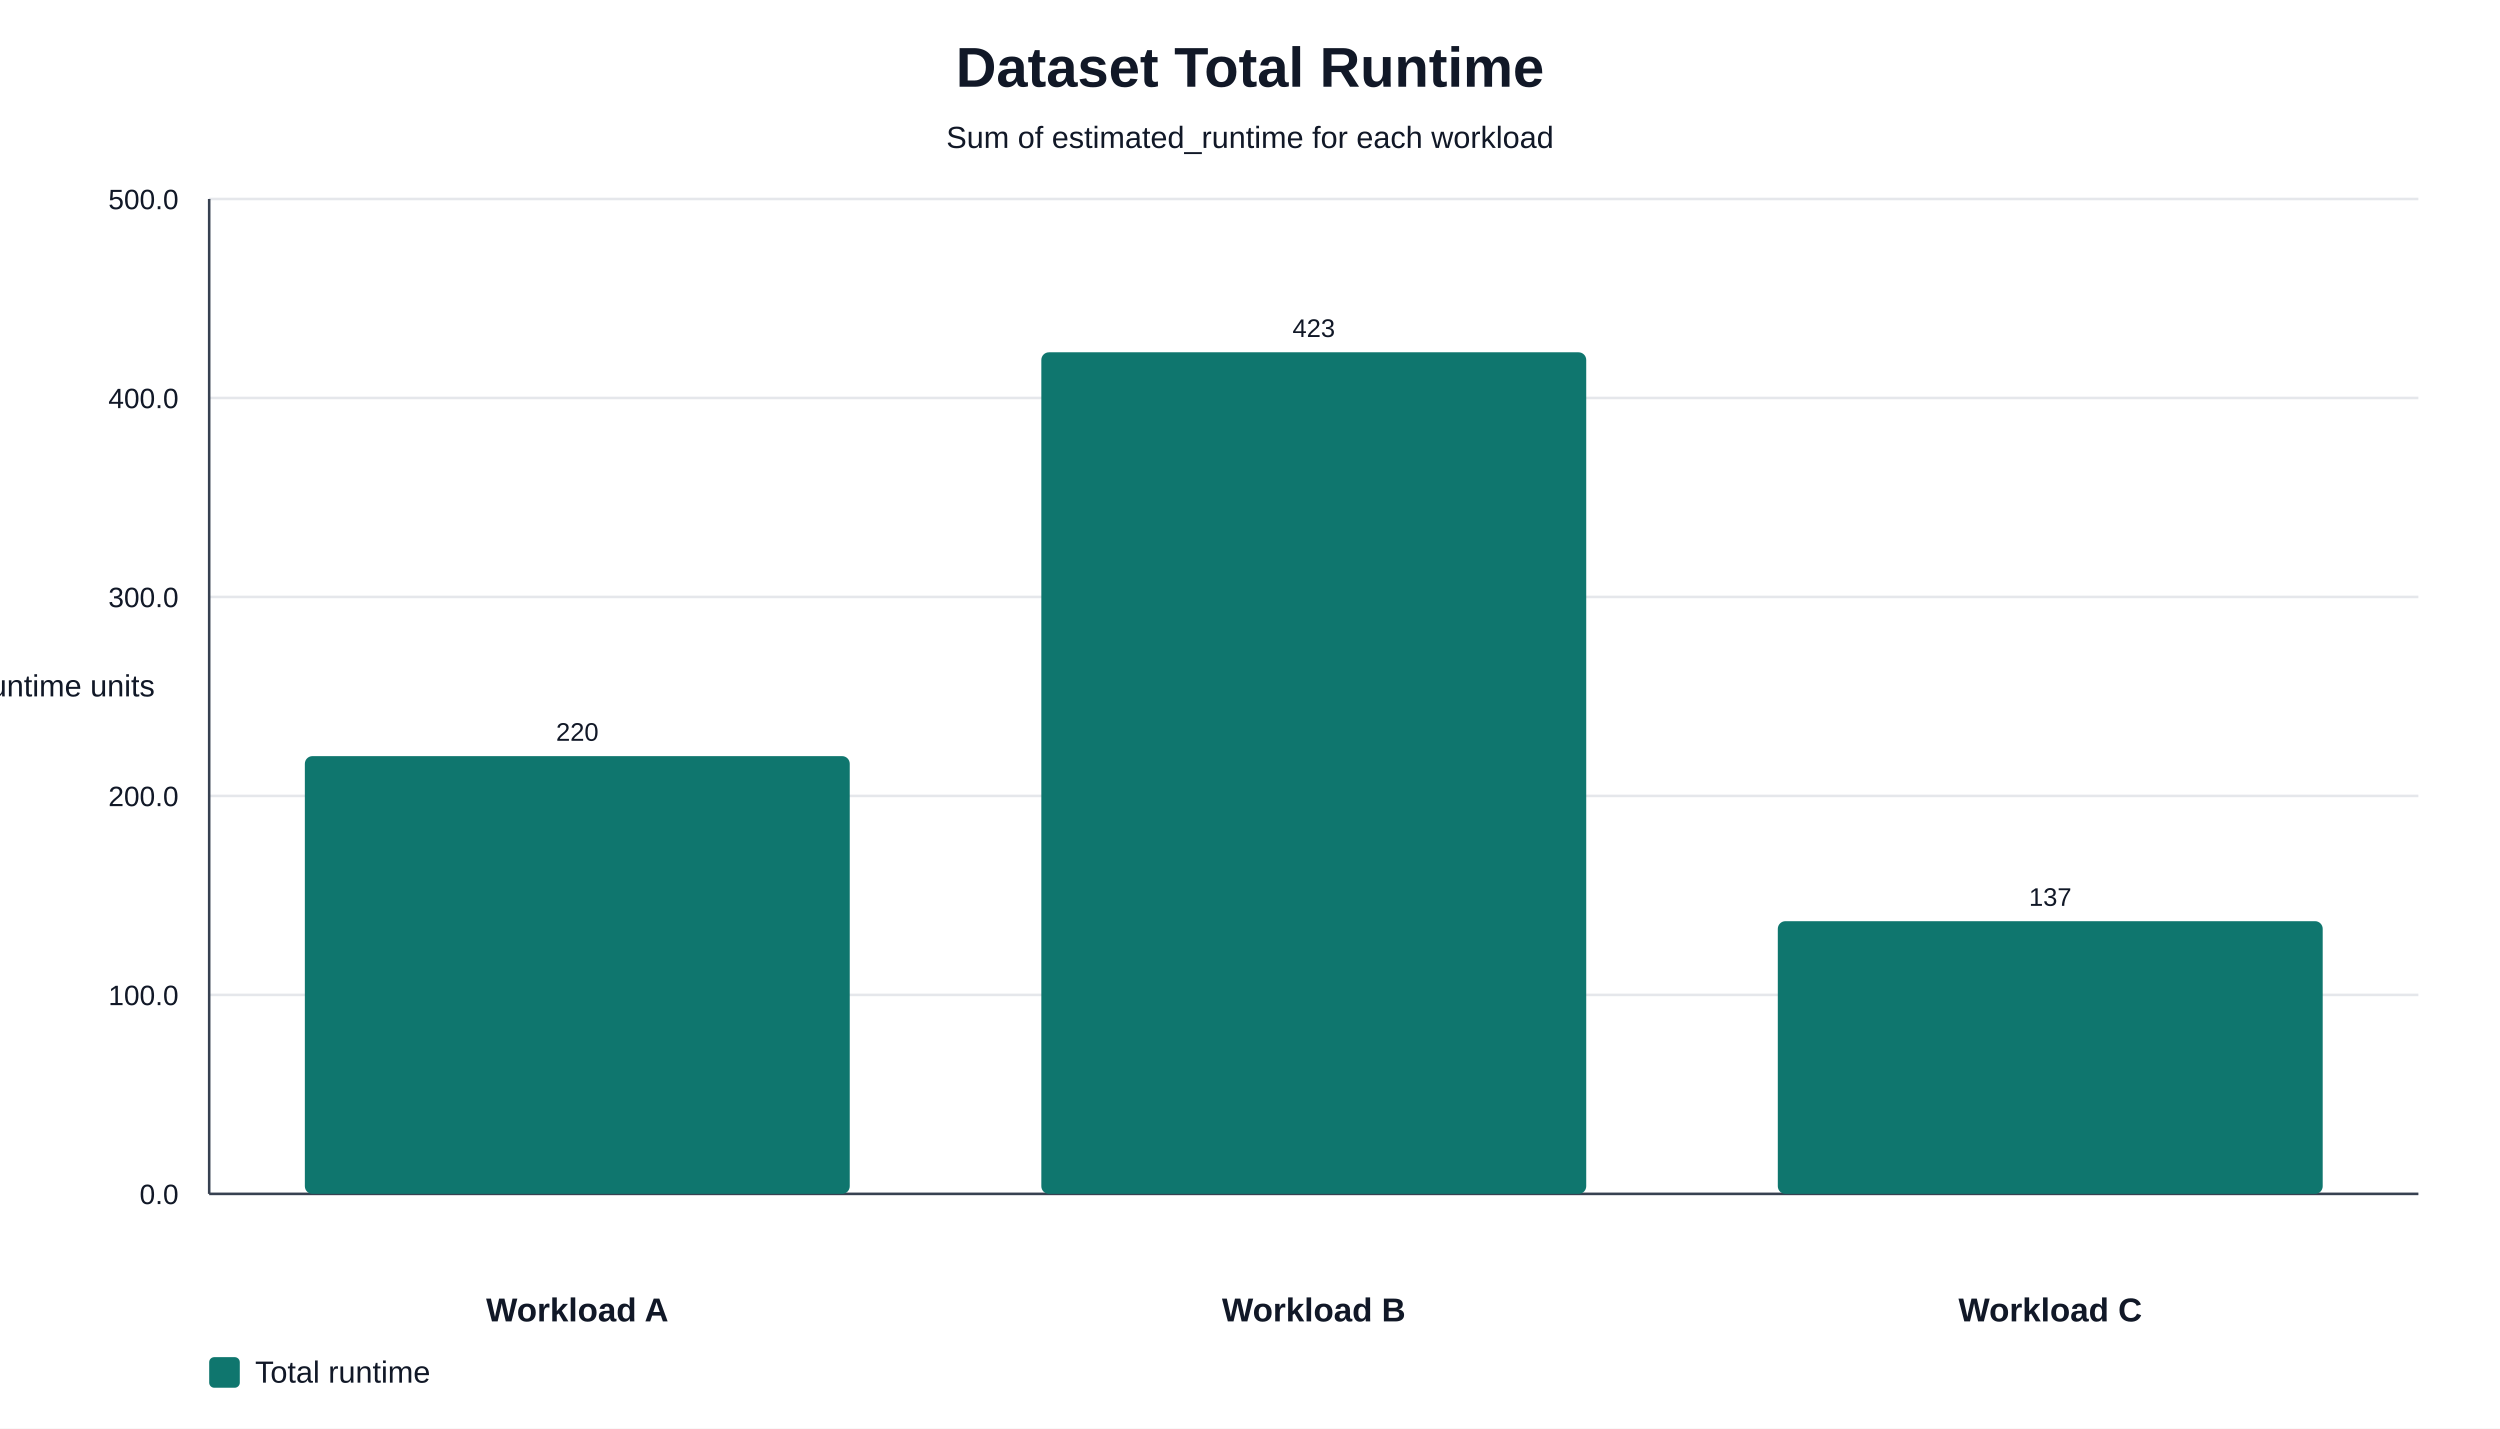
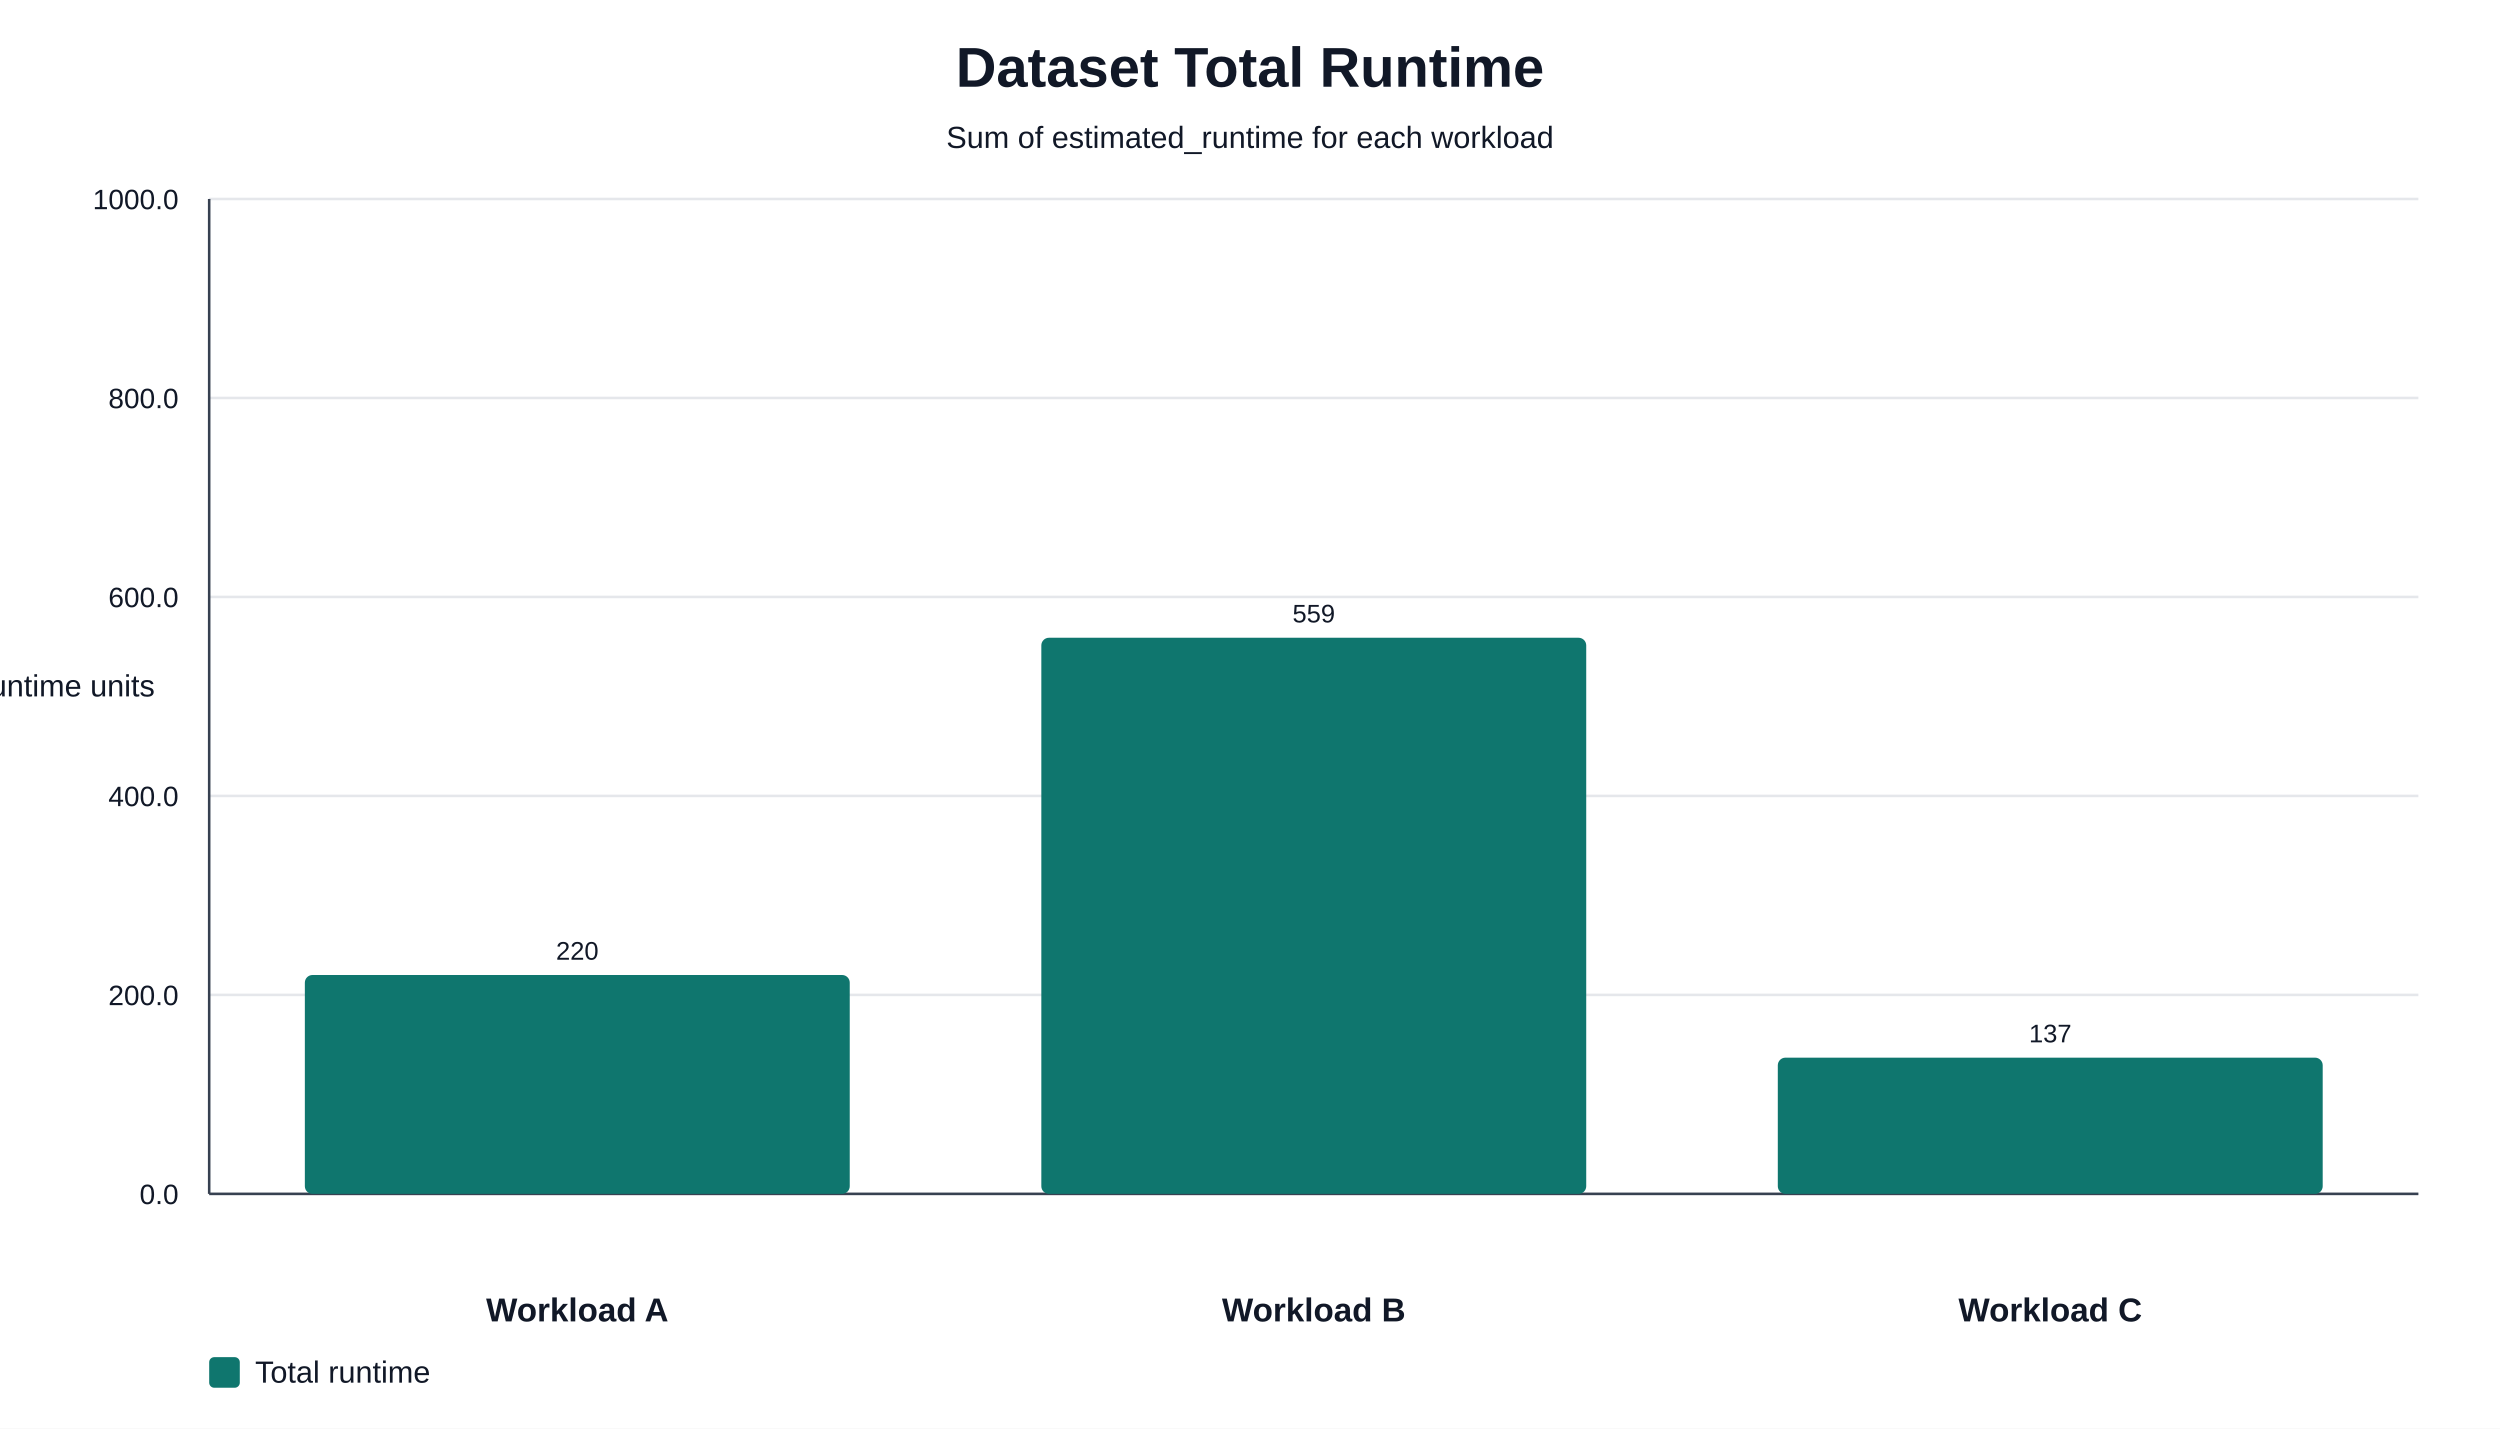
<svg xmlns="http://www.w3.org/2000/svg" width="980" height="560" viewBox="0 0 980 560">
  <rect width="100%" height="100%" fill="#ffffff" />
  <text x="490.0" y="34.0" font-family="Arial, sans-serif" font-size="22" font-weight="700" text-anchor="middle" fill="#111827">Dataset Total Runtime</text>
  <text x="490.0" y="58.0" font-family="Arial, sans-serif" font-size="12" font-weight="400" text-anchor="middle" fill="#111827">Sum of estimated_runtime for each workload</text>
  <line x1="82" y1="468.0" x2="948" y2="468.0" stroke="#e5e7eb" />
  <text x="70.0" y="472.0" font-family="Arial, sans-serif" font-size="11" font-weight="400" text-anchor="end" fill="#111827">0.0</text>
  <line x1="82" y1="390.0" x2="948" y2="390.0" stroke="#e5e7eb" />
-   <text x="70.0" y="394.0" font-family="Arial, sans-serif" font-size="11" font-weight="400" text-anchor="end" fill="#111827">100.0</text>
+   <text x="70.0" y="394.0" font-family="Arial, sans-serif" font-size="11" font-weight="400" text-anchor="end" fill="#111827">200.0</text>
  <line x1="82" y1="312.0" x2="948" y2="312.0" stroke="#e5e7eb" />
-   <text x="70.0" y="316.0" font-family="Arial, sans-serif" font-size="11" font-weight="400" text-anchor="end" fill="#111827">200.0</text>
+   <text x="70.0" y="316.0" font-family="Arial, sans-serif" font-size="11" font-weight="400" text-anchor="end" fill="#111827">400.0</text>
  <line x1="82" y1="234.0" x2="948" y2="234.0" stroke="#e5e7eb" />
-   <text x="70.0" y="238.0" font-family="Arial, sans-serif" font-size="11" font-weight="400" text-anchor="end" fill="#111827">300.0</text>
+   <text x="70.0" y="238.0" font-family="Arial, sans-serif" font-size="11" font-weight="400" text-anchor="end" fill="#111827">600.0</text>
  <line x1="82" y1="156.0" x2="948" y2="156.0" stroke="#e5e7eb" />
-   <text x="70.0" y="160.0" font-family="Arial, sans-serif" font-size="11" font-weight="400" text-anchor="end" fill="#111827">400.0</text>
+   <text x="70.0" y="160.0" font-family="Arial, sans-serif" font-size="11" font-weight="400" text-anchor="end" fill="#111827">800.0</text>
  <line x1="82" y1="78.0" x2="948" y2="78.0" stroke="#e5e7eb" />
-   <text x="70.0" y="82.0" font-family="Arial, sans-serif" font-size="11" font-weight="400" text-anchor="end" fill="#111827">500.0</text>
+   <text x="70.0" y="82.0" font-family="Arial, sans-serif" font-size="11" font-weight="400" text-anchor="end" fill="#111827">1000.0</text>
  <line x1="82" y1="78" x2="82" y2="468" stroke="#374151" />
  <line x1="82" y1="468" x2="948" y2="468" stroke="#374151" />
  <text x="24.0" y="273.0" font-family="Arial, sans-serif" font-size="12" font-weight="400" text-anchor="middle" fill="#111827">Runtime units</text>
  <text x="226.3" y="518.0" font-family="Arial, sans-serif" font-size="13" font-weight="700" text-anchor="middle" fill="#111827">Workload A</text>
-   <rect x="119.5" y="296.4" width="213.6" height="171.6" fill="#0f766e" rx="3" />
-   <text x="226.3" y="290.4" font-family="Arial, sans-serif" font-size="10" font-weight="400" text-anchor="middle" fill="#111827">220</text>
+   <rect x="119.5" y="382.2" width="213.6" height="85.8" fill="#0f766e" rx="3" />
+   <text x="226.3" y="376.2" font-family="Arial, sans-serif" font-size="10" font-weight="400" text-anchor="middle" fill="#111827">220</text>
  <text x="515.0" y="518.0" font-family="Arial, sans-serif" font-size="13" font-weight="700" text-anchor="middle" fill="#111827">Workload B</text>
-   <rect x="408.2" y="138.1" width="213.6" height="329.9" fill="#0f766e" rx="3" />
-   <text x="515.0" y="132.1" font-family="Arial, sans-serif" font-size="10" font-weight="400" text-anchor="middle" fill="#111827">423</text>
+   <rect x="408.2" y="250.0" width="213.6" height="218.0" fill="#0f766e" rx="3" />
+   <text x="515.0" y="244.0" font-family="Arial, sans-serif" font-size="10" font-weight="400" text-anchor="middle" fill="#111827">559</text>
  <text x="803.7" y="518.0" font-family="Arial, sans-serif" font-size="13" font-weight="700" text-anchor="middle" fill="#111827">Workload C</text>
-   <rect x="696.9" y="361.1" width="213.6" height="106.9" fill="#0f766e" rx="3" />
-   <text x="803.7" y="355.1" font-family="Arial, sans-serif" font-size="10" font-weight="400" text-anchor="middle" fill="#111827">137</text>
+   <rect x="696.9" y="414.6" width="213.6" height="53.4" fill="#0f766e" rx="3" />
+   <text x="803.7" y="408.6" font-family="Arial, sans-serif" font-size="10" font-weight="400" text-anchor="middle" fill="#111827">137</text>
  <rect x="82" y="532" width="12" height="12" fill="#0f766e" rx="2" />
  <text x="100.0" y="542.0" font-family="Arial, sans-serif" font-size="12" font-weight="400" text-anchor="start" fill="#111827">Total runtime</text>
</svg>
